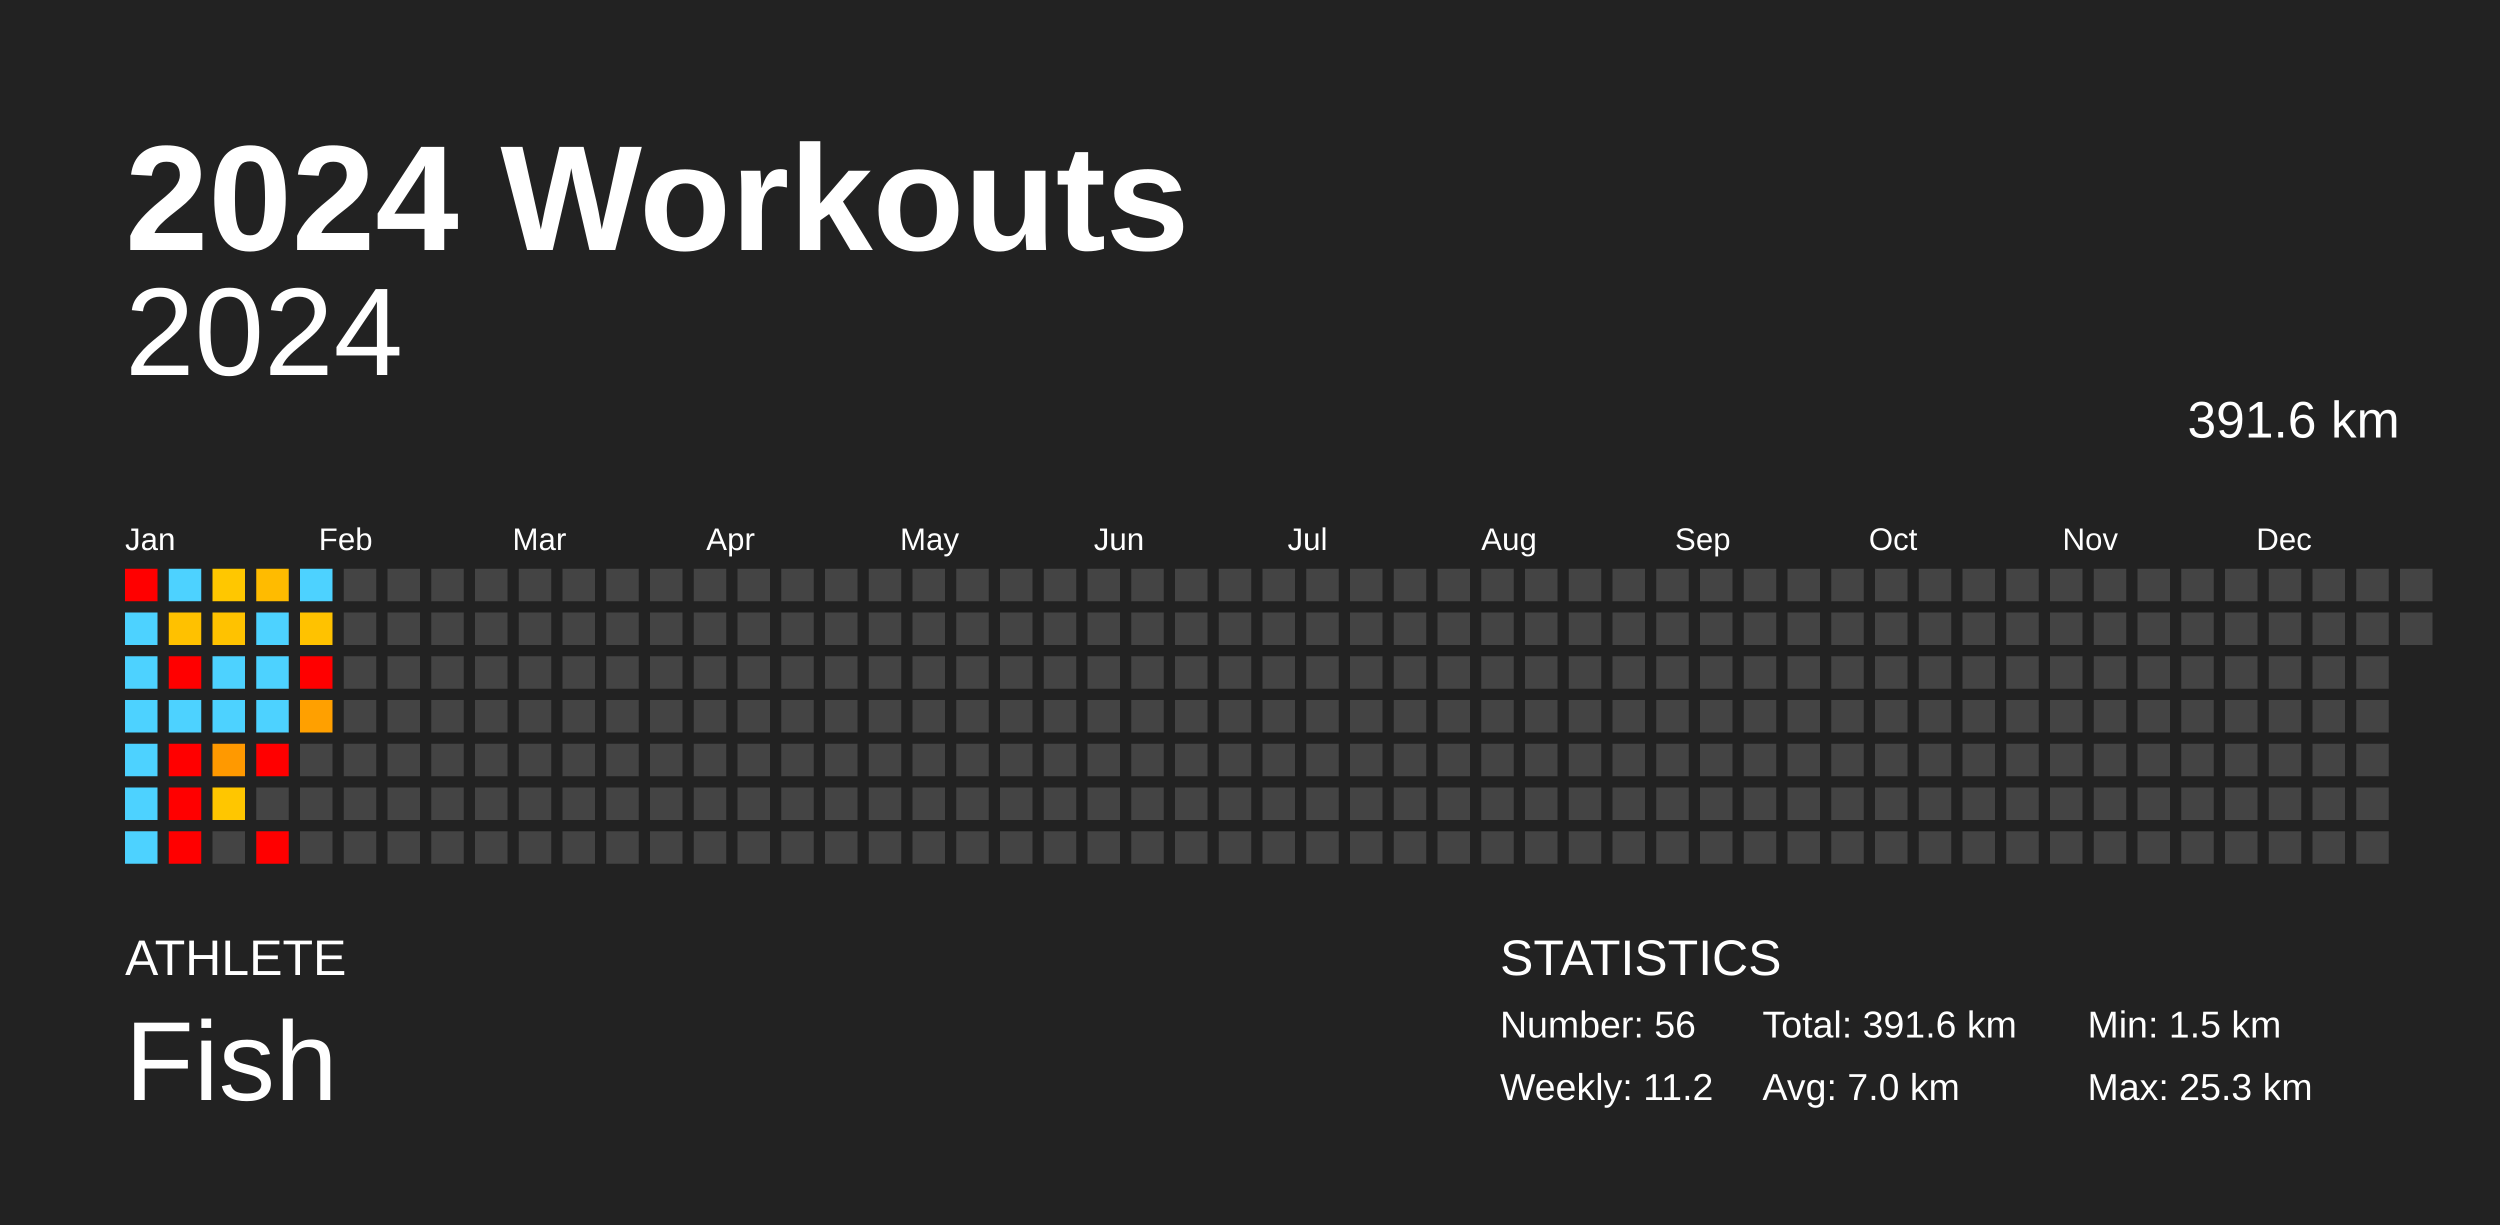
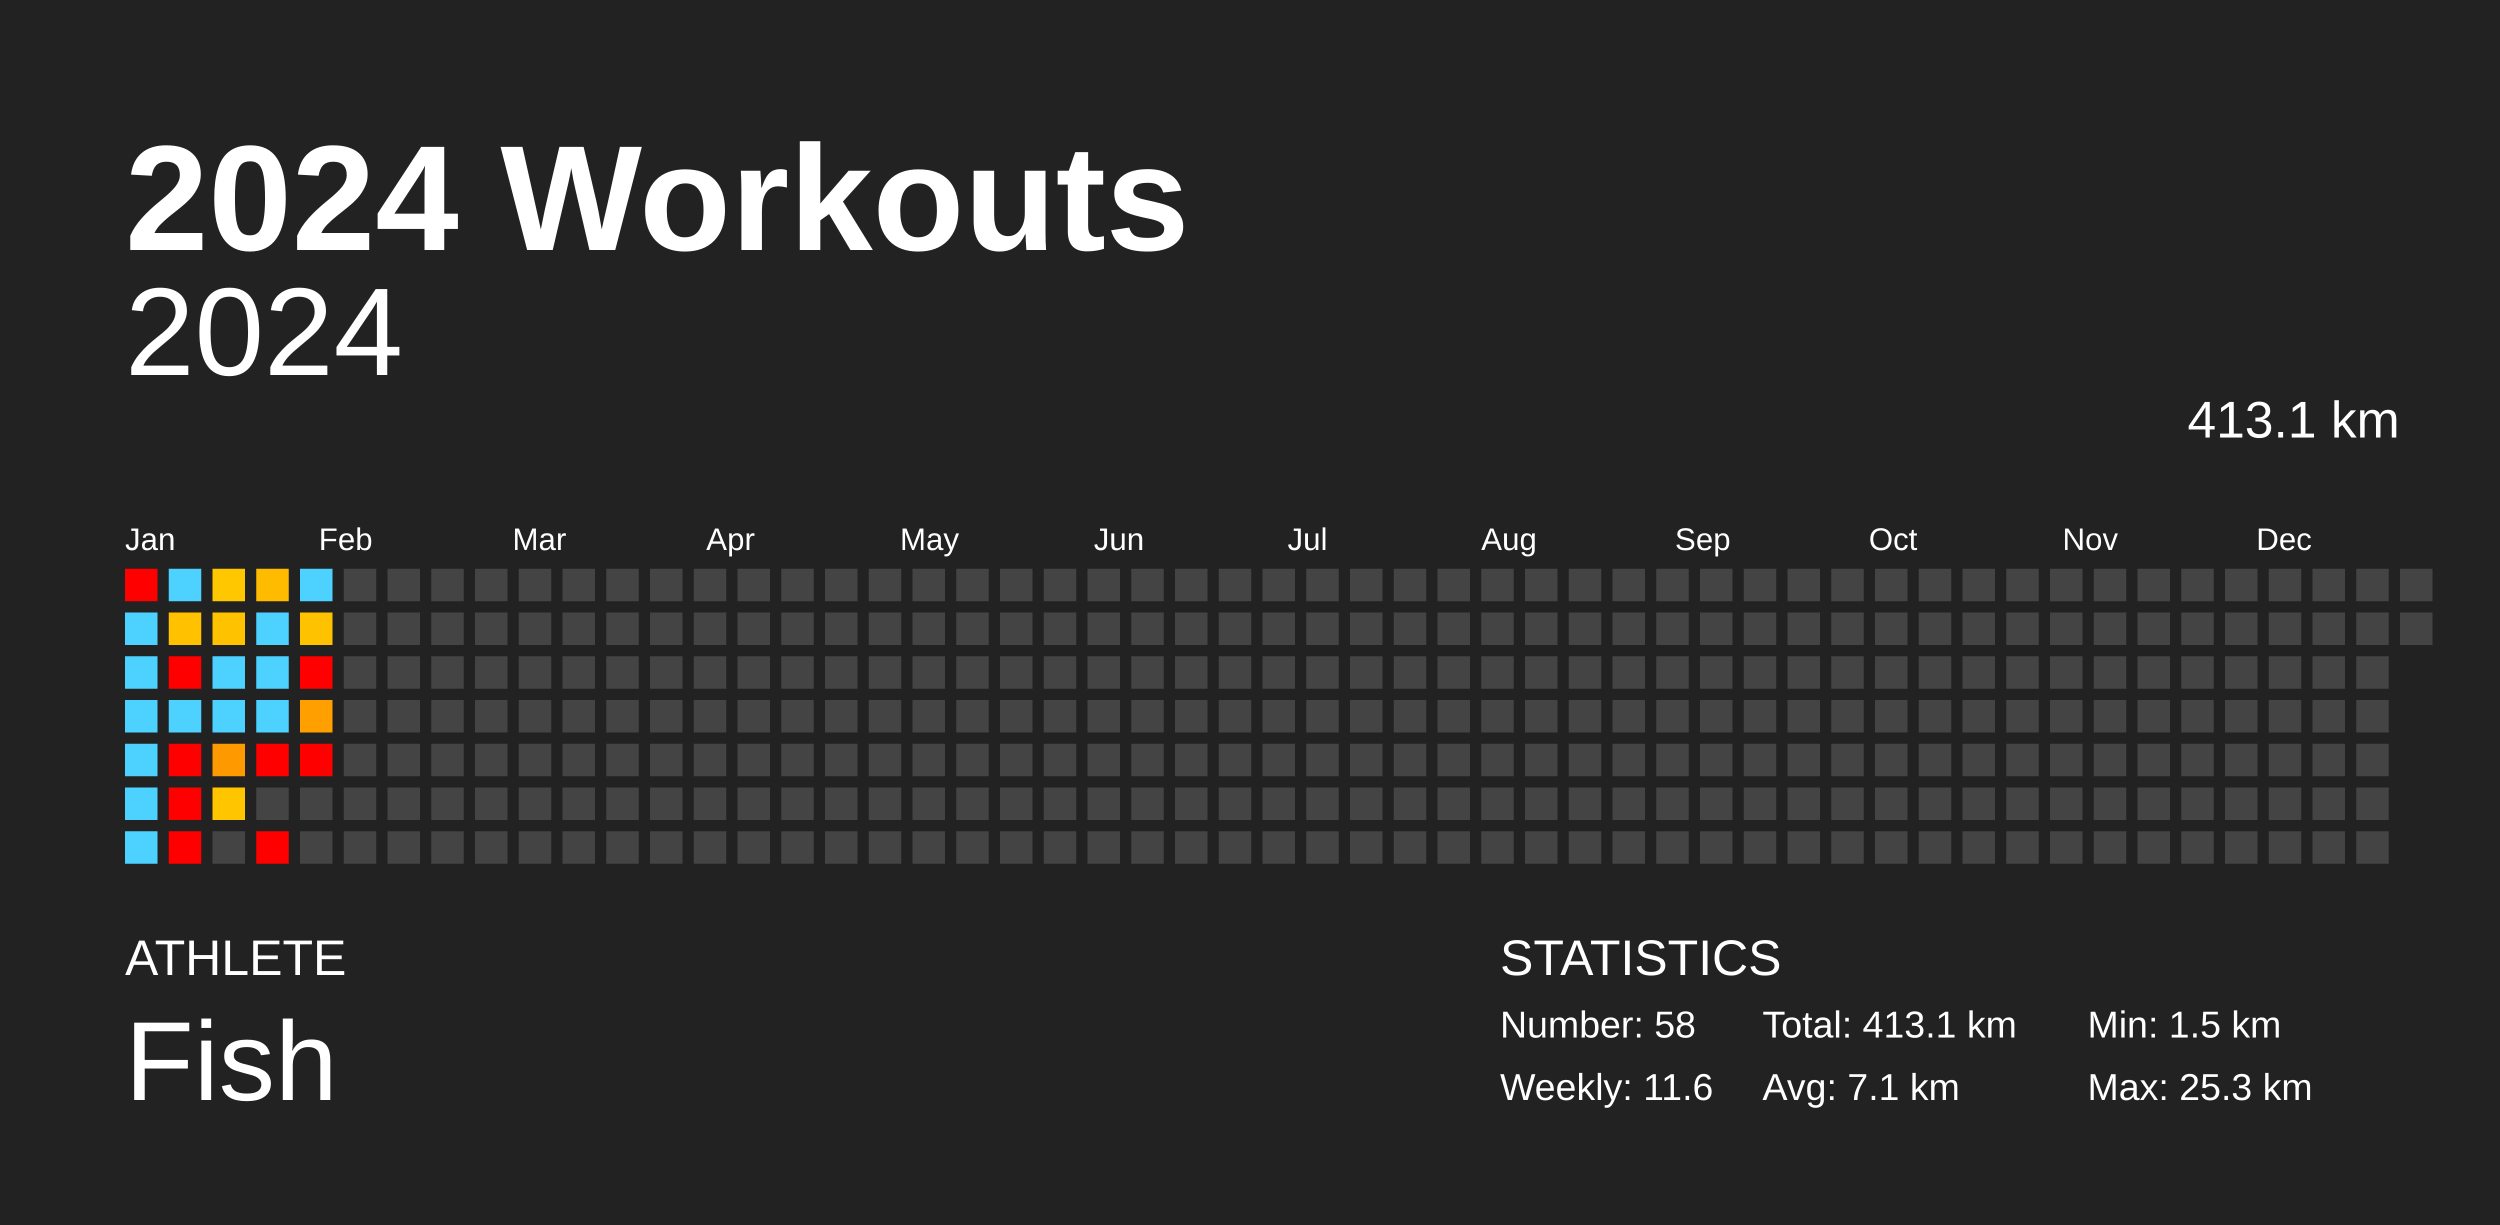
<svg xmlns="http://www.w3.org/2000/svg" baseProfile="full" height="98mm" version="1.1" viewBox="0,0,200,98" width="200mm">
  <defs />
  <rect fill="#222222" height="98" width="200" x="0" y="0" />
  <text fill="#FFFFFF" style="font-size:12px; font-family:Arial; font-weight:bold;" x="10" y="20">2024 Workouts</text>
  <text fill="#FFFFFF" style="font-size:4px; font-family:Arial" x="10" y="78">ATHLETE</text>
  <text fill="#FFFFFF" style="font-size:9px; font-family:Arial" x="10" y="88">Fish</text>
  <text fill="#FFFFFF" style="font-size:4px; font-family:Arial" x="120" y="78">STATISTICS</text>
-   <text fill="#FFFFFF" style="font-size:3px; font-family:Arial" x="120" y="83">Number: 56</text>
-   <text fill="#FFFFFF" style="font-size:3px; font-family:Arial" x="120" y="88">Weekly: 11.2</text>
-   <text fill="#FFFFFF" style="font-size:3px; font-family:Arial" x="141" y="83">Total: 391.6 km</text>
-   <text fill="#FFFFFF" style="font-size:3px; font-family:Arial" x="141" y="88">Avg: 7.0 km</text>
+   <text fill="#FFFFFF" style="font-size:3px; font-family:Arial" x="120" y="83">Number: 58</text>
+   <text fill="#FFFFFF" style="font-size:3px; font-family:Arial" x="120" y="88">Weekly: 11.6</text>
+   <text fill="#FFFFFF" style="font-size:3px; font-family:Arial" x="141" y="83">Total: 413.1 km</text>
+   <text fill="#FFFFFF" style="font-size:3px; font-family:Arial" x="141" y="88">Avg: 7.1 km</text>
  <text fill="#FFFFFF" style="font-size:3px; font-family:Arial" x="167" y="83">Min: 1.5 km</text>
  <text fill="#FFFFFF" style="font-size:3px; font-family:Arial" x="167" y="88">Max: 25.3 km</text>
  <text alignment-baseline="hanging" fill="#FFFFFF" style="font-size:10.0px; font-family:Arial;" x="10" y="30">2024</text>
-   <text alignment-baseline="hanging" fill="#FFFFFF" style="font-size:4.125px; font-family:Arial;" x="175" y="35">391.6 km</text>
+   <text alignment-baseline="hanging" fill="#FFFFFF" style="font-size:4.125px; font-family:Arial;" x="175" y="35">413.1 km</text>
  <text fill="#FFFFFF" style="font-size:2.5px; font-family:Arial" x="10.0" y="44">Jan</text>
  <text fill="#FFFFFF" style="font-size:2.5px; font-family:Arial" x="25.5" y="44">Feb</text>
  <text fill="#FFFFFF" style="font-size:2.5px; font-family:Arial" x="41.0" y="44">Mar</text>
  <text fill="#FFFFFF" style="font-size:2.5px; font-family:Arial" x="56.5" y="44">Apr</text>
  <text fill="#FFFFFF" style="font-size:2.5px; font-family:Arial" x="72.0" y="44">May</text>
  <text fill="#FFFFFF" style="font-size:2.5px; font-family:Arial" x="87.5" y="44">Jun</text>
  <text fill="#FFFFFF" style="font-size:2.5px; font-family:Arial" x="103.0" y="44">Jul</text>
  <text fill="#FFFFFF" style="font-size:2.5px; font-family:Arial" x="118.5" y="44">Aug</text>
  <text fill="#FFFFFF" style="font-size:2.5px; font-family:Arial" x="134.0" y="44">Sep</text>
  <text fill="#FFFFFF" style="font-size:2.5px; font-family:Arial" x="149.5" y="44">Oct</text>
  <text fill="#FFFFFF" style="font-size:2.5px; font-family:Arial" x="165.0" y="44">Nov</text>
  <text fill="#FFFFFF" style="font-size:2.5px; font-family:Arial" x="180.5" y="44">Dec</text>
  <rect fill="red" height="2.6" width="2.6" x="10.0" y="45.5" />
  <rect fill="#4dd2ff" height="2.6" width="2.6" x="10.0" y="49.0" />
  <rect fill="#4dd2ff" height="2.6" width="2.6" x="10.0" y="52.5" />
  <rect fill="#4dd2ff" height="2.6" width="2.6" x="10.0" y="56.0" />
  <rect fill="#4dd2ff" height="2.6" width="2.6" x="10.0" y="59.5" />
  <rect fill="#4dd2ff" height="2.6" width="2.6" x="10.0" y="63.0" />
  <rect fill="#4dd2ff" height="2.6" width="2.6" x="10.0" y="66.5" />
  <rect fill="#4dd2ff" height="2.6" width="2.6" x="13.5" y="45.5" />
  <rect fill="#ffc100" height="2.6" width="2.6" x="13.5" y="49.0" />
  <rect fill="red" height="2.6" width="2.6" x="13.5" y="52.5" />
  <rect fill="#4dd2ff" height="2.6" width="2.6" x="13.5" y="56.0" />
  <rect fill="red" height="2.6" width="2.6" x="13.5" y="59.5" />
  <rect fill="red" height="2.6" width="2.6" x="13.5" y="63.0" />
  <rect fill="red" height="2.6" width="2.6" x="13.5" y="66.5" />
  <rect fill="#ffc700" height="2.6" width="2.6" x="17.0" y="45.5" />
  <rect fill="#ffc200" height="2.6" width="2.6" x="17.0" y="49.0" />
  <rect fill="#4dd2ff" height="2.6" width="2.6" x="17.0" y="52.5" />
  <rect fill="#4dd2ff" height="2.6" width="2.6" x="17.0" y="56.0" />
  <rect fill="#ff9900" height="2.6" width="2.6" x="17.0" y="59.5" />
  <rect fill="#ffc600" height="2.6" width="2.6" x="17.0" y="63.0" />
  <rect fill="#444444" height="2.6" width="2.6" x="17.0" y="66.5" />
  <rect fill="#ffbb00" height="2.6" width="2.6" x="20.5" y="45.5" />
  <rect fill="#4dd2ff" height="2.6" width="2.6" x="20.5" y="49.0" />
  <rect fill="#4dd2ff" height="2.6" width="2.6" x="20.5" y="52.5" />
  <rect fill="#4dd2ff" height="2.6" width="2.6" x="20.5" y="56.0" />
  <rect fill="red" height="2.6" width="2.6" x="20.5" y="59.5" />
  <rect fill="#444444" height="2.6" width="2.6" x="20.5" y="63.0" />
  <rect fill="red" height="2.6" width="2.6" x="20.5" y="66.5" />
  <rect fill="#4dd2ff" height="2.6" width="2.6" x="24.0" y="45.5" />
  <rect fill="#ffc200" height="2.6" width="2.6" x="24.0" y="49.0" />
  <rect fill="red" height="2.6" width="2.6" x="24.0" y="52.5" />
  <rect fill="#ffa000" height="2.6" width="2.6" x="24.0" y="56.0" />
-   <rect fill="#444444" height="2.6" width="2.6" x="24.0" y="59.5" />
+   <rect fill="red" height="2.6" width="2.6" x="24.0" y="59.5" />
  <rect fill="#444444" height="2.6" width="2.6" x="24.0" y="63.0" />
  <rect fill="#444444" height="2.6" width="2.6" x="24.0" y="66.5" />
  <rect fill="#444444" height="2.6" width="2.6" x="27.5" y="45.5" />
  <rect fill="#444444" height="2.6" width="2.6" x="27.5" y="49.0" />
  <rect fill="#444444" height="2.6" width="2.6" x="27.5" y="52.5" />
  <rect fill="#444444" height="2.6" width="2.6" x="27.5" y="56.0" />
  <rect fill="#444444" height="2.6" width="2.6" x="27.5" y="59.5" />
  <rect fill="#444444" height="2.6" width="2.6" x="27.5" y="63.0" />
  <rect fill="#444444" height="2.6" width="2.6" x="27.5" y="66.5" />
  <rect fill="#444444" height="2.6" width="2.6" x="31.0" y="45.5" />
  <rect fill="#444444" height="2.6" width="2.6" x="31.0" y="49.0" />
  <rect fill="#444444" height="2.6" width="2.6" x="31.0" y="52.5" />
  <rect fill="#444444" height="2.6" width="2.6" x="31.0" y="56.0" />
  <rect fill="#444444" height="2.6" width="2.6" x="31.0" y="59.5" />
  <rect fill="#444444" height="2.6" width="2.6" x="31.0" y="63.0" />
  <rect fill="#444444" height="2.6" width="2.6" x="31.0" y="66.5" />
  <rect fill="#444444" height="2.6" width="2.6" x="34.5" y="45.5" />
  <rect fill="#444444" height="2.6" width="2.6" x="34.5" y="49.0" />
  <rect fill="#444444" height="2.6" width="2.6" x="34.5" y="52.5" />
  <rect fill="#444444" height="2.6" width="2.6" x="34.5" y="56.0" />
  <rect fill="#444444" height="2.6" width="2.6" x="34.5" y="59.5" />
  <rect fill="#444444" height="2.6" width="2.6" x="34.5" y="63.0" />
  <rect fill="#444444" height="2.6" width="2.6" x="34.5" y="66.5" />
  <rect fill="#444444" height="2.6" width="2.6" x="38.0" y="45.5" />
  <rect fill="#444444" height="2.6" width="2.6" x="38.0" y="49.0" />
  <rect fill="#444444" height="2.6" width="2.6" x="38.0" y="52.5" />
  <rect fill="#444444" height="2.6" width="2.6" x="38.0" y="56.0" />
  <rect fill="#444444" height="2.6" width="2.6" x="38.0" y="59.5" />
  <rect fill="#444444" height="2.6" width="2.6" x="38.0" y="63.0" />
  <rect fill="#444444" height="2.6" width="2.6" x="38.0" y="66.5" />
  <rect fill="#444444" height="2.6" width="2.6" x="41.5" y="45.5" />
  <rect fill="#444444" height="2.6" width="2.6" x="41.5" y="49.0" />
  <rect fill="#444444" height="2.6" width="2.6" x="41.5" y="52.5" />
  <rect fill="#444444" height="2.6" width="2.6" x="41.5" y="56.0" />
  <rect fill="#444444" height="2.6" width="2.6" x="41.5" y="59.5" />
  <rect fill="#444444" height="2.6" width="2.6" x="41.5" y="63.0" />
  <rect fill="#444444" height="2.6" width="2.6" x="41.5" y="66.5" />
  <rect fill="#444444" height="2.6" width="2.6" x="45.0" y="45.5" />
  <rect fill="#444444" height="2.6" width="2.6" x="45.0" y="49.0" />
  <rect fill="#444444" height="2.6" width="2.6" x="45.0" y="52.5" />
  <rect fill="#444444" height="2.6" width="2.6" x="45.0" y="56.0" />
  <rect fill="#444444" height="2.6" width="2.6" x="45.0" y="59.5" />
  <rect fill="#444444" height="2.6" width="2.6" x="45.0" y="63.0" />
  <rect fill="#444444" height="2.6" width="2.6" x="45.0" y="66.5" />
  <rect fill="#444444" height="2.6" width="2.6" x="48.5" y="45.5" />
  <rect fill="#444444" height="2.6" width="2.6" x="48.5" y="49.0" />
  <rect fill="#444444" height="2.6" width="2.6" x="48.5" y="52.5" />
  <rect fill="#444444" height="2.6" width="2.6" x="48.5" y="56.0" />
  <rect fill="#444444" height="2.6" width="2.6" x="48.5" y="59.5" />
  <rect fill="#444444" height="2.6" width="2.6" x="48.5" y="63.0" />
  <rect fill="#444444" height="2.6" width="2.6" x="48.5" y="66.5" />
  <rect fill="#444444" height="2.6" width="2.6" x="52.0" y="45.5" />
  <rect fill="#444444" height="2.6" width="2.6" x="52.0" y="49.0" />
  <rect fill="#444444" height="2.6" width="2.6" x="52.0" y="52.5" />
  <rect fill="#444444" height="2.6" width="2.6" x="52.0" y="56.0" />
  <rect fill="#444444" height="2.6" width="2.6" x="52.0" y="59.5" />
  <rect fill="#444444" height="2.6" width="2.6" x="52.0" y="63.0" />
  <rect fill="#444444" height="2.6" width="2.6" x="52.0" y="66.5" />
  <rect fill="#444444" height="2.6" width="2.6" x="55.5" y="45.5" />
  <rect fill="#444444" height="2.6" width="2.6" x="55.5" y="49.0" />
  <rect fill="#444444" height="2.6" width="2.6" x="55.5" y="52.5" />
  <rect fill="#444444" height="2.6" width="2.6" x="55.5" y="56.0" />
  <rect fill="#444444" height="2.6" width="2.6" x="55.5" y="59.5" />
  <rect fill="#444444" height="2.6" width="2.6" x="55.5" y="63.0" />
  <rect fill="#444444" height="2.6" width="2.6" x="55.5" y="66.5" />
  <rect fill="#444444" height="2.6" width="2.6" x="59.0" y="45.5" />
  <rect fill="#444444" height="2.6" width="2.6" x="59.0" y="49.0" />
  <rect fill="#444444" height="2.6" width="2.6" x="59.0" y="52.5" />
  <rect fill="#444444" height="2.6" width="2.6" x="59.0" y="56.0" />
  <rect fill="#444444" height="2.6" width="2.6" x="59.0" y="59.5" />
  <rect fill="#444444" height="2.6" width="2.6" x="59.0" y="63.0" />
  <rect fill="#444444" height="2.6" width="2.6" x="59.0" y="66.5" />
  <rect fill="#444444" height="2.6" width="2.6" x="62.5" y="45.5" />
  <rect fill="#444444" height="2.6" width="2.6" x="62.5" y="49.0" />
  <rect fill="#444444" height="2.6" width="2.6" x="62.5" y="52.5" />
  <rect fill="#444444" height="2.6" width="2.6" x="62.5" y="56.0" />
  <rect fill="#444444" height="2.6" width="2.6" x="62.5" y="59.5" />
  <rect fill="#444444" height="2.6" width="2.6" x="62.5" y="63.0" />
  <rect fill="#444444" height="2.6" width="2.6" x="62.5" y="66.5" />
  <rect fill="#444444" height="2.6" width="2.6" x="66.0" y="45.5" />
  <rect fill="#444444" height="2.6" width="2.6" x="66.0" y="49.0" />
  <rect fill="#444444" height="2.6" width="2.6" x="66.0" y="52.5" />
  <rect fill="#444444" height="2.6" width="2.6" x="66.0" y="56.0" />
  <rect fill="#444444" height="2.6" width="2.6" x="66.0" y="59.5" />
  <rect fill="#444444" height="2.6" width="2.6" x="66.0" y="63.0" />
  <rect fill="#444444" height="2.6" width="2.6" x="66.0" y="66.5" />
  <rect fill="#444444" height="2.6" width="2.6" x="69.5" y="45.5" />
  <rect fill="#444444" height="2.6" width="2.6" x="69.5" y="49.0" />
  <rect fill="#444444" height="2.6" width="2.6" x="69.5" y="52.5" />
  <rect fill="#444444" height="2.6" width="2.6" x="69.5" y="56.0" />
  <rect fill="#444444" height="2.6" width="2.6" x="69.5" y="59.5" />
  <rect fill="#444444" height="2.6" width="2.6" x="69.5" y="63.0" />
  <rect fill="#444444" height="2.6" width="2.6" x="69.5" y="66.5" />
  <rect fill="#444444" height="2.6" width="2.6" x="73.0" y="45.5" />
  <rect fill="#444444" height="2.6" width="2.6" x="73.0" y="49.0" />
  <rect fill="#444444" height="2.6" width="2.6" x="73.0" y="52.5" />
  <rect fill="#444444" height="2.6" width="2.6" x="73.0" y="56.0" />
  <rect fill="#444444" height="2.6" width="2.6" x="73.0" y="59.5" />
  <rect fill="#444444" height="2.6" width="2.6" x="73.0" y="63.0" />
  <rect fill="#444444" height="2.6" width="2.6" x="73.0" y="66.5" />
  <rect fill="#444444" height="2.6" width="2.6" x="76.5" y="45.5" />
  <rect fill="#444444" height="2.6" width="2.6" x="76.5" y="49.0" />
  <rect fill="#444444" height="2.6" width="2.6" x="76.5" y="52.5" />
  <rect fill="#444444" height="2.6" width="2.6" x="76.5" y="56.0" />
  <rect fill="#444444" height="2.6" width="2.6" x="76.5" y="59.5" />
  <rect fill="#444444" height="2.6" width="2.6" x="76.5" y="63.0" />
  <rect fill="#444444" height="2.6" width="2.6" x="76.5" y="66.5" />
  <rect fill="#444444" height="2.6" width="2.6" x="80.0" y="45.5" />
  <rect fill="#444444" height="2.6" width="2.6" x="80.0" y="49.0" />
  <rect fill="#444444" height="2.6" width="2.6" x="80.0" y="52.5" />
  <rect fill="#444444" height="2.6" width="2.6" x="80.0" y="56.0" />
  <rect fill="#444444" height="2.6" width="2.6" x="80.0" y="59.5" />
  <rect fill="#444444" height="2.6" width="2.6" x="80.0" y="63.0" />
  <rect fill="#444444" height="2.6" width="2.6" x="80.0" y="66.5" />
  <rect fill="#444444" height="2.6" width="2.6" x="83.5" y="45.5" />
  <rect fill="#444444" height="2.6" width="2.6" x="83.5" y="49.0" />
  <rect fill="#444444" height="2.6" width="2.6" x="83.5" y="52.5" />
  <rect fill="#444444" height="2.6" width="2.6" x="83.5" y="56.0" />
  <rect fill="#444444" height="2.6" width="2.6" x="83.5" y="59.5" />
  <rect fill="#444444" height="2.6" width="2.6" x="83.5" y="63.0" />
  <rect fill="#444444" height="2.6" width="2.6" x="83.5" y="66.5" />
  <rect fill="#444444" height="2.6" width="2.6" x="87.0" y="45.5" />
  <rect fill="#444444" height="2.6" width="2.6" x="87.0" y="49.0" />
  <rect fill="#444444" height="2.6" width="2.6" x="87.0" y="52.5" />
  <rect fill="#444444" height="2.6" width="2.6" x="87.0" y="56.0" />
  <rect fill="#444444" height="2.6" width="2.6" x="87.0" y="59.5" />
  <rect fill="#444444" height="2.6" width="2.6" x="87.0" y="63.0" />
  <rect fill="#444444" height="2.6" width="2.6" x="87.0" y="66.5" />
  <rect fill="#444444" height="2.6" width="2.6" x="90.5" y="45.5" />
  <rect fill="#444444" height="2.6" width="2.6" x="90.5" y="49.0" />
  <rect fill="#444444" height="2.6" width="2.6" x="90.5" y="52.5" />
  <rect fill="#444444" height="2.6" width="2.6" x="90.5" y="56.0" />
  <rect fill="#444444" height="2.6" width="2.6" x="90.5" y="59.5" />
  <rect fill="#444444" height="2.6" width="2.6" x="90.5" y="63.0" />
  <rect fill="#444444" height="2.6" width="2.6" x="90.5" y="66.5" />
  <rect fill="#444444" height="2.6" width="2.6" x="94.0" y="45.5" />
  <rect fill="#444444" height="2.6" width="2.6" x="94.0" y="49.0" />
  <rect fill="#444444" height="2.6" width="2.6" x="94.0" y="52.5" />
  <rect fill="#444444" height="2.6" width="2.6" x="94.0" y="56.0" />
  <rect fill="#444444" height="2.6" width="2.6" x="94.0" y="59.5" />
  <rect fill="#444444" height="2.6" width="2.6" x="94.0" y="63.0" />
  <rect fill="#444444" height="2.6" width="2.6" x="94.0" y="66.5" />
  <rect fill="#444444" height="2.6" width="2.6" x="97.5" y="45.5" />
  <rect fill="#444444" height="2.6" width="2.6" x="97.5" y="49.0" />
  <rect fill="#444444" height="2.6" width="2.6" x="97.5" y="52.5" />
  <rect fill="#444444" height="2.6" width="2.6" x="97.5" y="56.0" />
  <rect fill="#444444" height="2.6" width="2.6" x="97.5" y="59.5" />
  <rect fill="#444444" height="2.6" width="2.6" x="97.5" y="63.0" />
  <rect fill="#444444" height="2.6" width="2.6" x="97.5" y="66.5" />
  <rect fill="#444444" height="2.6" width="2.6" x="101.0" y="45.5" />
  <rect fill="#444444" height="2.6" width="2.6" x="101.0" y="49.0" />
  <rect fill="#444444" height="2.6" width="2.6" x="101.0" y="52.5" />
  <rect fill="#444444" height="2.6" width="2.6" x="101.0" y="56.0" />
  <rect fill="#444444" height="2.6" width="2.6" x="101.0" y="59.5" />
  <rect fill="#444444" height="2.6" width="2.6" x="101.0" y="63.0" />
  <rect fill="#444444" height="2.6" width="2.6" x="101.0" y="66.5" />
  <rect fill="#444444" height="2.6" width="2.6" x="104.5" y="45.5" />
  <rect fill="#444444" height="2.6" width="2.6" x="104.5" y="49.0" />
  <rect fill="#444444" height="2.6" width="2.6" x="104.5" y="52.5" />
  <rect fill="#444444" height="2.6" width="2.6" x="104.5" y="56.0" />
  <rect fill="#444444" height="2.6" width="2.6" x="104.5" y="59.5" />
  <rect fill="#444444" height="2.6" width="2.6" x="104.5" y="63.0" />
  <rect fill="#444444" height="2.6" width="2.6" x="104.5" y="66.5" />
  <rect fill="#444444" height="2.6" width="2.6" x="108.0" y="45.5" />
  <rect fill="#444444" height="2.6" width="2.6" x="108.0" y="49.0" />
  <rect fill="#444444" height="2.6" width="2.6" x="108.0" y="52.5" />
  <rect fill="#444444" height="2.6" width="2.6" x="108.0" y="56.0" />
  <rect fill="#444444" height="2.6" width="2.6" x="108.0" y="59.5" />
  <rect fill="#444444" height="2.6" width="2.6" x="108.0" y="63.0" />
  <rect fill="#444444" height="2.6" width="2.6" x="108.0" y="66.5" />
  <rect fill="#444444" height="2.6" width="2.6" x="111.5" y="45.5" />
  <rect fill="#444444" height="2.6" width="2.6" x="111.5" y="49.0" />
  <rect fill="#444444" height="2.6" width="2.6" x="111.5" y="52.5" />
  <rect fill="#444444" height="2.6" width="2.6" x="111.5" y="56.0" />
  <rect fill="#444444" height="2.6" width="2.6" x="111.5" y="59.5" />
  <rect fill="#444444" height="2.6" width="2.6" x="111.5" y="63.0" />
  <rect fill="#444444" height="2.6" width="2.6" x="111.5" y="66.5" />
  <rect fill="#444444" height="2.6" width="2.6" x="115.0" y="45.5" />
  <rect fill="#444444" height="2.6" width="2.6" x="115.0" y="49.0" />
  <rect fill="#444444" height="2.6" width="2.6" x="115.0" y="52.5" />
  <rect fill="#444444" height="2.6" width="2.6" x="115.0" y="56.0" />
  <rect fill="#444444" height="2.6" width="2.6" x="115.0" y="59.5" />
  <rect fill="#444444" height="2.6" width="2.6" x="115.0" y="63.0" />
  <rect fill="#444444" height="2.6" width="2.6" x="115.0" y="66.5" />
  <rect fill="#444444" height="2.6" width="2.6" x="118.5" y="45.5" />
  <rect fill="#444444" height="2.6" width="2.6" x="118.5" y="49.0" />
  <rect fill="#444444" height="2.6" width="2.6" x="118.5" y="52.5" />
  <rect fill="#444444" height="2.6" width="2.6" x="118.5" y="56.0" />
  <rect fill="#444444" height="2.6" width="2.6" x="118.5" y="59.5" />
  <rect fill="#444444" height="2.6" width="2.6" x="118.5" y="63.0" />
  <rect fill="#444444" height="2.6" width="2.6" x="118.5" y="66.5" />
  <rect fill="#444444" height="2.6" width="2.6" x="122.0" y="45.5" />
  <rect fill="#444444" height="2.6" width="2.6" x="122.0" y="49.0" />
  <rect fill="#444444" height="2.6" width="2.6" x="122.0" y="52.5" />
  <rect fill="#444444" height="2.6" width="2.6" x="122.0" y="56.0" />
  <rect fill="#444444" height="2.6" width="2.6" x="122.0" y="59.5" />
  <rect fill="#444444" height="2.6" width="2.6" x="122.0" y="63.0" />
  <rect fill="#444444" height="2.6" width="2.6" x="122.0" y="66.5" />
  <rect fill="#444444" height="2.6" width="2.6" x="125.5" y="45.5" />
  <rect fill="#444444" height="2.6" width="2.6" x="125.5" y="49.0" />
  <rect fill="#444444" height="2.6" width="2.6" x="125.5" y="52.5" />
  <rect fill="#444444" height="2.6" width="2.6" x="125.5" y="56.0" />
  <rect fill="#444444" height="2.6" width="2.6" x="125.5" y="59.5" />
  <rect fill="#444444" height="2.6" width="2.6" x="125.5" y="63.0" />
  <rect fill="#444444" height="2.6" width="2.6" x="125.5" y="66.5" />
  <rect fill="#444444" height="2.6" width="2.6" x="129.0" y="45.5" />
  <rect fill="#444444" height="2.6" width="2.6" x="129.0" y="49.0" />
  <rect fill="#444444" height="2.6" width="2.6" x="129.0" y="52.5" />
  <rect fill="#444444" height="2.6" width="2.6" x="129.0" y="56.0" />
  <rect fill="#444444" height="2.6" width="2.6" x="129.0" y="59.5" />
  <rect fill="#444444" height="2.6" width="2.6" x="129.0" y="63.0" />
  <rect fill="#444444" height="2.6" width="2.6" x="129.0" y="66.5" />
  <rect fill="#444444" height="2.6" width="2.6" x="132.5" y="45.5" />
  <rect fill="#444444" height="2.6" width="2.6" x="132.5" y="49.0" />
  <rect fill="#444444" height="2.6" width="2.6" x="132.5" y="52.5" />
  <rect fill="#444444" height="2.6" width="2.6" x="132.5" y="56.0" />
  <rect fill="#444444" height="2.6" width="2.6" x="132.5" y="59.5" />
  <rect fill="#444444" height="2.6" width="2.6" x="132.5" y="63.0" />
  <rect fill="#444444" height="2.6" width="2.6" x="132.5" y="66.5" />
  <rect fill="#444444" height="2.6" width="2.6" x="136.0" y="45.5" />
  <rect fill="#444444" height="2.6" width="2.6" x="136.0" y="49.0" />
  <rect fill="#444444" height="2.6" width="2.6" x="136.0" y="52.5" />
  <rect fill="#444444" height="2.6" width="2.6" x="136.0" y="56.0" />
  <rect fill="#444444" height="2.6" width="2.6" x="136.0" y="59.5" />
  <rect fill="#444444" height="2.6" width="2.6" x="136.0" y="63.0" />
  <rect fill="#444444" height="2.6" width="2.6" x="136.0" y="66.5" />
  <rect fill="#444444" height="2.6" width="2.6" x="139.5" y="45.5" />
  <rect fill="#444444" height="2.6" width="2.6" x="139.5" y="49.0" />
  <rect fill="#444444" height="2.6" width="2.6" x="139.5" y="52.5" />
  <rect fill="#444444" height="2.6" width="2.6" x="139.5" y="56.0" />
  <rect fill="#444444" height="2.6" width="2.6" x="139.5" y="59.5" />
  <rect fill="#444444" height="2.6" width="2.6" x="139.5" y="63.0" />
  <rect fill="#444444" height="2.6" width="2.6" x="139.5" y="66.5" />
  <rect fill="#444444" height="2.6" width="2.6" x="143.0" y="45.5" />
  <rect fill="#444444" height="2.6" width="2.6" x="143.0" y="49.0" />
  <rect fill="#444444" height="2.6" width="2.6" x="143.0" y="52.5" />
  <rect fill="#444444" height="2.6" width="2.6" x="143.0" y="56.0" />
  <rect fill="#444444" height="2.6" width="2.6" x="143.0" y="59.5" />
  <rect fill="#444444" height="2.6" width="2.6" x="143.0" y="63.0" />
  <rect fill="#444444" height="2.6" width="2.6" x="143.0" y="66.5" />
  <rect fill="#444444" height="2.6" width="2.6" x="146.5" y="45.5" />
  <rect fill="#444444" height="2.6" width="2.6" x="146.5" y="49.0" />
  <rect fill="#444444" height="2.6" width="2.6" x="146.5" y="52.5" />
  <rect fill="#444444" height="2.6" width="2.6" x="146.5" y="56.0" />
  <rect fill="#444444" height="2.6" width="2.6" x="146.5" y="59.5" />
  <rect fill="#444444" height="2.6" width="2.6" x="146.5" y="63.0" />
  <rect fill="#444444" height="2.6" width="2.6" x="146.5" y="66.5" />
  <rect fill="#444444" height="2.6" width="2.6" x="150.0" y="45.5" />
  <rect fill="#444444" height="2.6" width="2.6" x="150.0" y="49.0" />
  <rect fill="#444444" height="2.6" width="2.6" x="150.0" y="52.5" />
  <rect fill="#444444" height="2.6" width="2.6" x="150.0" y="56.0" />
  <rect fill="#444444" height="2.6" width="2.6" x="150.0" y="59.5" />
  <rect fill="#444444" height="2.6" width="2.6" x="150.0" y="63.0" />
  <rect fill="#444444" height="2.6" width="2.6" x="150.0" y="66.5" />
  <rect fill="#444444" height="2.6" width="2.6" x="153.5" y="45.5" />
  <rect fill="#444444" height="2.6" width="2.6" x="153.5" y="49.0" />
  <rect fill="#444444" height="2.6" width="2.6" x="153.5" y="52.5" />
  <rect fill="#444444" height="2.6" width="2.6" x="153.5" y="56.0" />
  <rect fill="#444444" height="2.6" width="2.6" x="153.5" y="59.5" />
  <rect fill="#444444" height="2.6" width="2.6" x="153.5" y="63.0" />
  <rect fill="#444444" height="2.6" width="2.6" x="153.5" y="66.5" />
  <rect fill="#444444" height="2.6" width="2.6" x="157.0" y="45.5" />
  <rect fill="#444444" height="2.6" width="2.6" x="157.0" y="49.0" />
  <rect fill="#444444" height="2.6" width="2.6" x="157.0" y="52.5" />
  <rect fill="#444444" height="2.6" width="2.6" x="157.0" y="56.0" />
  <rect fill="#444444" height="2.6" width="2.6" x="157.0" y="59.5" />
  <rect fill="#444444" height="2.6" width="2.6" x="157.0" y="63.0" />
  <rect fill="#444444" height="2.6" width="2.6" x="157.0" y="66.5" />
  <rect fill="#444444" height="2.6" width="2.6" x="160.5" y="45.5" />
  <rect fill="#444444" height="2.6" width="2.6" x="160.5" y="49.0" />
  <rect fill="#444444" height="2.6" width="2.6" x="160.5" y="52.5" />
  <rect fill="#444444" height="2.6" width="2.6" x="160.5" y="56.0" />
  <rect fill="#444444" height="2.6" width="2.6" x="160.5" y="59.5" />
  <rect fill="#444444" height="2.6" width="2.6" x="160.5" y="63.0" />
  <rect fill="#444444" height="2.6" width="2.6" x="160.5" y="66.5" />
  <rect fill="#444444" height="2.6" width="2.6" x="164.0" y="45.5" />
  <rect fill="#444444" height="2.6" width="2.6" x="164.0" y="49.0" />
  <rect fill="#444444" height="2.6" width="2.6" x="164.0" y="52.5" />
  <rect fill="#444444" height="2.6" width="2.6" x="164.0" y="56.0" />
  <rect fill="#444444" height="2.6" width="2.6" x="164.0" y="59.5" />
  <rect fill="#444444" height="2.6" width="2.6" x="164.0" y="63.0" />
  <rect fill="#444444" height="2.6" width="2.6" x="164.0" y="66.5" />
  <rect fill="#444444" height="2.6" width="2.6" x="167.5" y="45.5" />
  <rect fill="#444444" height="2.6" width="2.6" x="167.5" y="49.0" />
  <rect fill="#444444" height="2.6" width="2.6" x="167.5" y="52.5" />
  <rect fill="#444444" height="2.6" width="2.6" x="167.5" y="56.0" />
  <rect fill="#444444" height="2.6" width="2.6" x="167.5" y="59.5" />
  <rect fill="#444444" height="2.6" width="2.6" x="167.5" y="63.0" />
  <rect fill="#444444" height="2.6" width="2.6" x="167.5" y="66.5" />
  <rect fill="#444444" height="2.6" width="2.6" x="171.0" y="45.5" />
  <rect fill="#444444" height="2.6" width="2.6" x="171.0" y="49.0" />
  <rect fill="#444444" height="2.6" width="2.6" x="171.0" y="52.5" />
  <rect fill="#444444" height="2.6" width="2.6" x="171.0" y="56.0" />
  <rect fill="#444444" height="2.6" width="2.6" x="171.0" y="59.5" />
  <rect fill="#444444" height="2.6" width="2.6" x="171.0" y="63.0" />
  <rect fill="#444444" height="2.6" width="2.6" x="171.0" y="66.5" />
  <rect fill="#444444" height="2.6" width="2.6" x="174.5" y="45.5" />
  <rect fill="#444444" height="2.6" width="2.6" x="174.5" y="49.0" />
  <rect fill="#444444" height="2.6" width="2.6" x="174.5" y="52.5" />
  <rect fill="#444444" height="2.6" width="2.6" x="174.5" y="56.0" />
  <rect fill="#444444" height="2.6" width="2.6" x="174.5" y="59.5" />
  <rect fill="#444444" height="2.6" width="2.6" x="174.5" y="63.0" />
  <rect fill="#444444" height="2.6" width="2.6" x="174.5" y="66.5" />
  <rect fill="#444444" height="2.6" width="2.6" x="178.0" y="45.5" />
  <rect fill="#444444" height="2.6" width="2.6" x="178.0" y="49.0" />
  <rect fill="#444444" height="2.6" width="2.6" x="178.0" y="52.5" />
  <rect fill="#444444" height="2.6" width="2.6" x="178.0" y="56.0" />
  <rect fill="#444444" height="2.6" width="2.6" x="178.0" y="59.5" />
  <rect fill="#444444" height="2.6" width="2.6" x="178.0" y="63.0" />
  <rect fill="#444444" height="2.6" width="2.6" x="178.0" y="66.5" />
  <rect fill="#444444" height="2.6" width="2.6" x="181.5" y="45.5" />
  <rect fill="#444444" height="2.6" width="2.6" x="181.5" y="49.0" />
  <rect fill="#444444" height="2.6" width="2.6" x="181.5" y="52.5" />
  <rect fill="#444444" height="2.6" width="2.6" x="181.5" y="56.0" />
  <rect fill="#444444" height="2.6" width="2.6" x="181.5" y="59.5" />
  <rect fill="#444444" height="2.6" width="2.6" x="181.5" y="63.0" />
  <rect fill="#444444" height="2.6" width="2.6" x="181.5" y="66.5" />
  <rect fill="#444444" height="2.6" width="2.6" x="185.0" y="45.5" />
  <rect fill="#444444" height="2.6" width="2.6" x="185.0" y="49.0" />
  <rect fill="#444444" height="2.6" width="2.6" x="185.0" y="52.5" />
  <rect fill="#444444" height="2.6" width="2.6" x="185.0" y="56.0" />
  <rect fill="#444444" height="2.6" width="2.6" x="185.0" y="59.5" />
  <rect fill="#444444" height="2.6" width="2.6" x="185.0" y="63.0" />
  <rect fill="#444444" height="2.6" width="2.6" x="185.0" y="66.5" />
  <rect fill="#444444" height="2.6" width="2.6" x="188.5" y="45.5" />
  <rect fill="#444444" height="2.6" width="2.6" x="188.5" y="49.0" />
  <rect fill="#444444" height="2.6" width="2.6" x="188.5" y="52.5" />
  <rect fill="#444444" height="2.6" width="2.6" x="188.5" y="56.0" />
  <rect fill="#444444" height="2.6" width="2.6" x="188.5" y="59.5" />
  <rect fill="#444444" height="2.6" width="2.6" x="188.5" y="63.0" />
  <rect fill="#444444" height="2.6" width="2.6" x="188.5" y="66.5" />
  <rect fill="#444444" height="2.6" width="2.6" x="192.0" y="45.5" />
  <rect fill="#444444" height="2.6" width="2.6" x="192.0" y="49.0" />
</svg>
